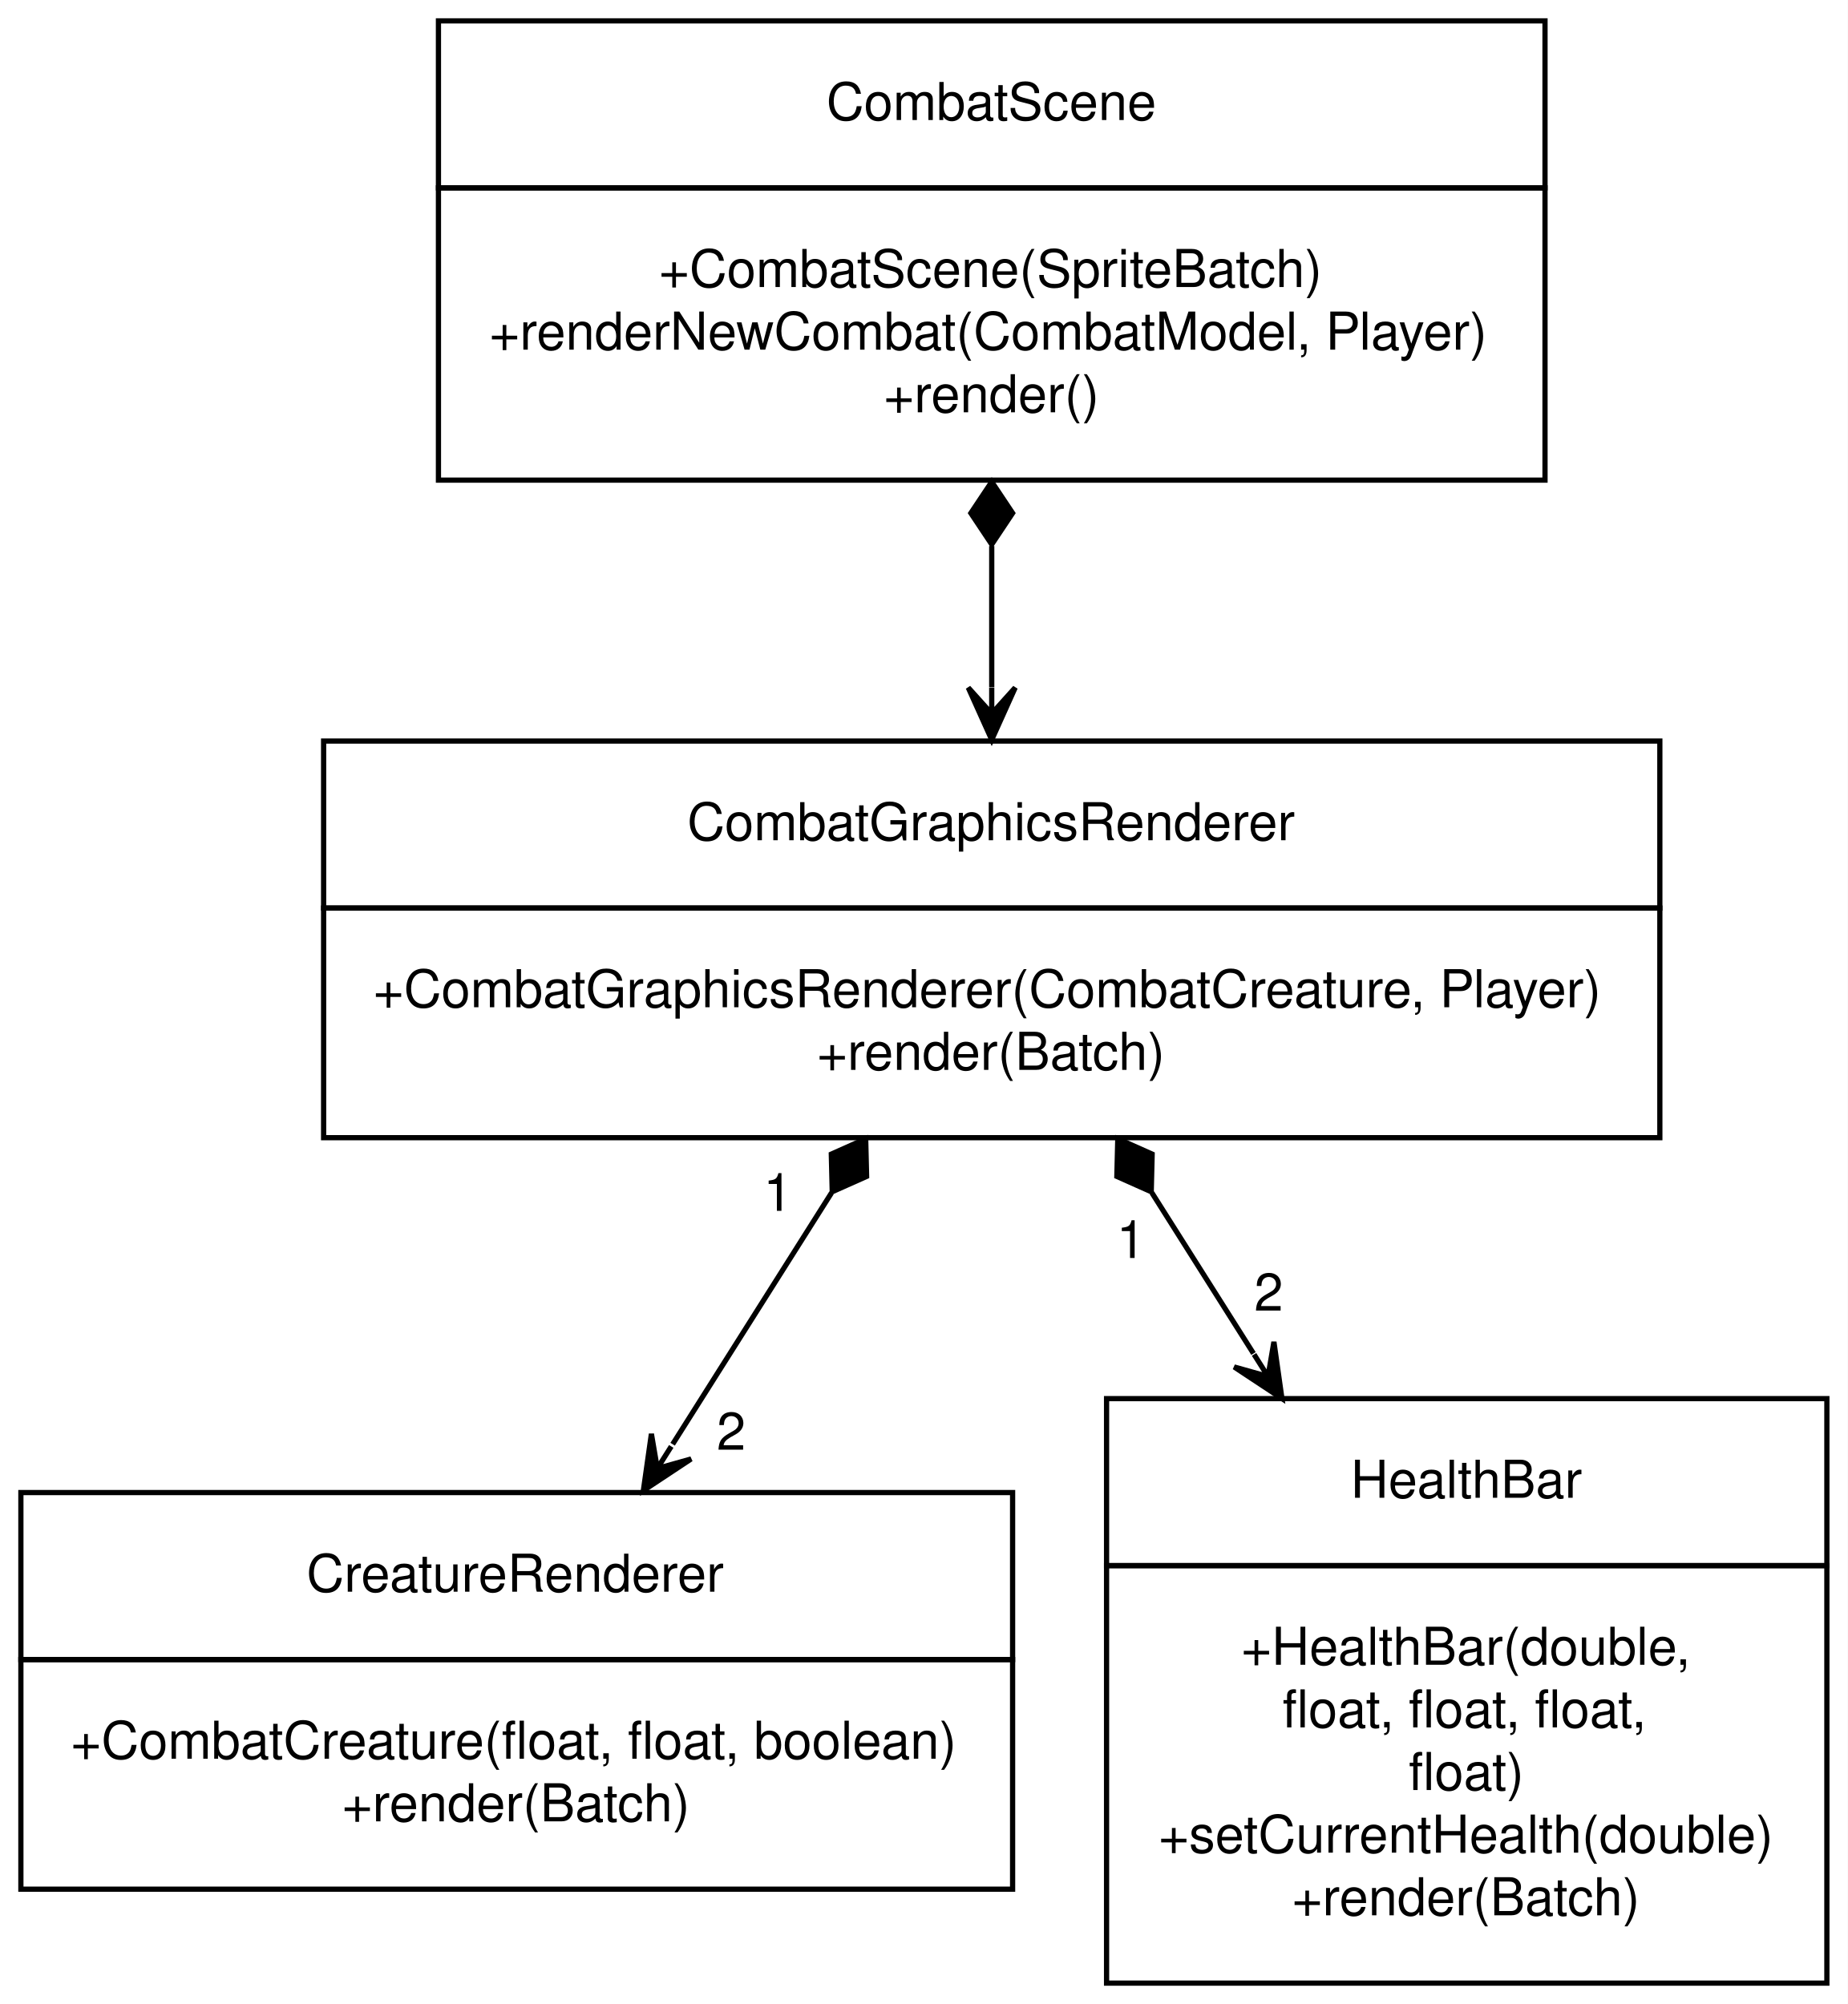
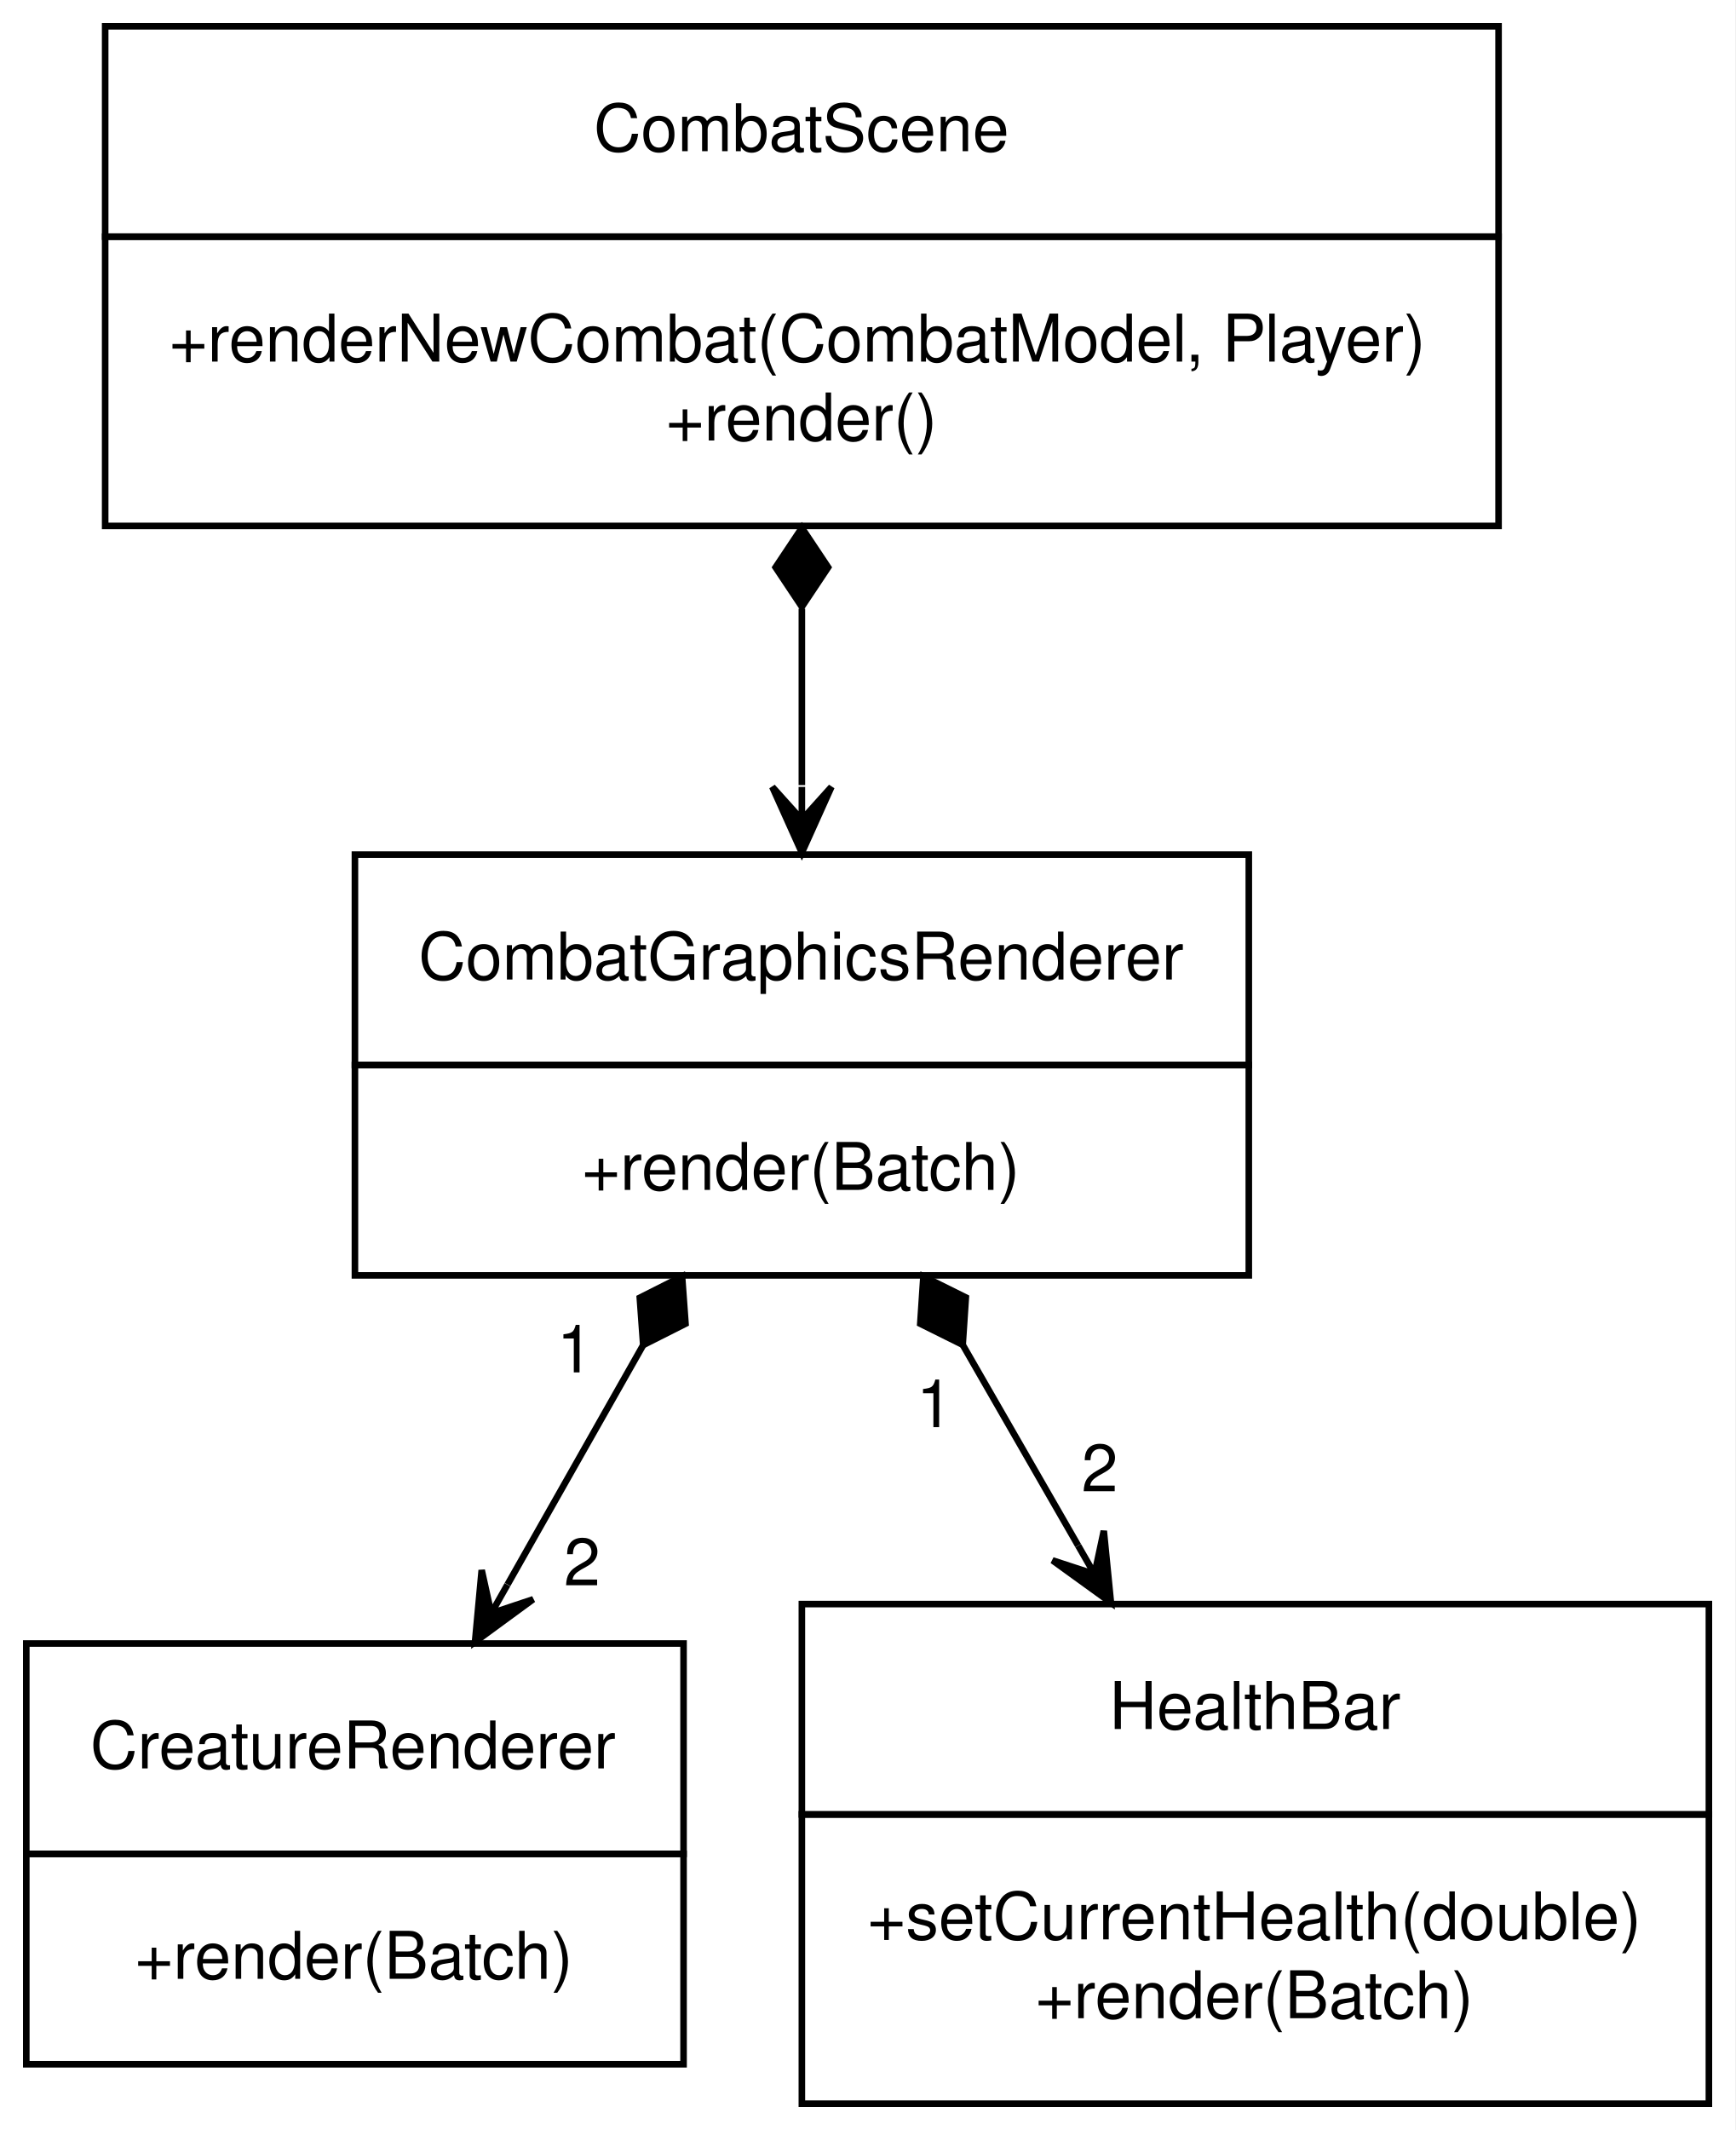
- <svg xmlns="http://www.w3.org/2000/svg" width="354pt" height="384pt" viewBox="0.00 0.00 354.00 384.00">
-   <g id="graph0" class="graph" transform="scale(1 1) rotate(0) translate(4 380)">
-     <polygon fill="#ffffff" stroke="transparent" points="-4,4 -4,-380 350,-380 350,4 -4,4" />
+ <svg xmlns="http://www.w3.org/2000/svg" width="264pt" height="324pt" viewBox="0.00 0.00 264.00 324.00">
+   <g id="graph0" class="graph" transform="scale(1 1) rotate(0) translate(4 320)">
+     <polygon fill="#ffffff" stroke="transparent" points="-4,4 -4,-320 260,-320 260,4 -4,4" />
    <g id="node1" class="node">
-       <polygon fill="none" stroke="#000000" points="80,-344 80,-376 292,-376 292,-344 80,-344" />
-       <text text-anchor="start" x="154.325" y="-357" font-family="Helvetica,sans-Serif" font-size="10.00" fill="#000000">CombatScene</text>
-       <polygon fill="none" stroke="#000000" points="80,-288 80,-344 292,-344 292,-288 80,-288" />
-       <text text-anchor="start" x="122.237" y="-325" font-family="Helvetica,sans-Serif" font-size="10.00" fill="#000000">+CombatScene(SpriteBatch)</text>
-       <text text-anchor="start" x="89.743" y="-313" font-family="Helvetica,sans-Serif" font-size="10.00" fill="#000000">+renderNewCombat(CombatModel, Player)</text>
-       <text text-anchor="start" x="165.304" y="-301" font-family="Helvetica,sans-Serif" font-size="10.00" fill="#000000">+render()</text>
+       <polygon fill="none" stroke="#000000" points="12,-284 12,-316 224,-316 224,-284 12,-284" />
+       <text text-anchor="start" x="86.325" y="-297" font-family="Helvetica,sans-Serif" font-size="10.00" fill="#000000">CombatScene</text>
+       <polygon fill="none" stroke="#000000" points="12,-240 12,-284 224,-284 224,-240 12,-240" />
+       <text text-anchor="start" x="21.743" y="-265" font-family="Helvetica,sans-Serif" font-size="10.00" fill="#000000">+renderNewCombat(CombatModel, Player)</text>
+       <text text-anchor="start" x="97.305" y="-253" font-family="Helvetica,sans-Serif" font-size="10.00" fill="#000000">+render()</text>
    </g>
    <g id="node2" class="node">
-       <polygon fill="none" stroke="#000000" points="58,-206 58,-238 314,-238 314,-206 58,-206" />
-       <text text-anchor="start" x="127.66" y="-219" font-family="Helvetica,sans-Serif" font-size="10.00" fill="#000000">CombatGraphicsRenderer</text>
-       <polygon fill="none" stroke="#000000" points="58,-162 58,-206 314,-206 314,-162 58,-162" />
-       <text text-anchor="start" x="67.517" y="-187" font-family="Helvetica,sans-Serif" font-size="10.00" fill="#000000">+CombatGraphicsRenderer(CombatCreature, Player)</text>
-       <text text-anchor="start" x="152.522" y="-175" font-family="Helvetica,sans-Serif" font-size="10.00" fill="#000000">+render(Batch)</text>
+       <polygon fill="none" stroke="#000000" points="50,-158 50,-190 186,-190 186,-158 50,-158" />
+       <text text-anchor="start" x="59.66" y="-171" font-family="Helvetica,sans-Serif" font-size="10.00" fill="#000000">CombatGraphicsRenderer</text>
+       <polygon fill="none" stroke="#000000" points="50,-126 50,-158 186,-158 186,-126 50,-126" />
+       <text text-anchor="start" x="84.522" y="-139" font-family="Helvetica,sans-Serif" font-size="10.00" fill="#000000">+render(Batch)</text>
    </g>
    <g id="edge1" class="edge">
-       <path fill="none" stroke="#000000" d="M186,-275.367C186,-266.358 186,-257.111 186,-248.317" />
-       <polygon fill="#000000" stroke="#000000" points="186,-275.679 190,-281.679 186,-287.679 182,-281.679 186,-275.679" />
-       <polygon fill="#000000" stroke="#000000" points="186,-238.242 190.5,-248.242 186,-243.242 186,-248.242 186,-248.242 186,-248.242 186,-243.242 181.5,-248.242 186,-238.242 186,-238.242" />
+       <path fill="none" stroke="#000000" d="M118,-227.41C118,-218.477 118,-209.259 118,-200.575" />
+       <polygon fill="#000000" stroke="#000000" points="118,-227.701 122,-233.701 118,-239.701 114,-233.701 118,-227.701" />
+       <polygon fill="#000000" stroke="#000000" points="118,-190.301 122.5,-200.301 118,-195.301 118,-200.301 118,-200.301 118,-200.301 118,-195.301 113.5,-200.301 118,-190.301 118,-190.301" />
    </g>
    <g id="node3" class="node">
-       <polygon fill="none" stroke="#000000" points="0,-62 0,-94 190,-94 190,-62 0,-62" />
-       <text text-anchor="start" x="54.718" y="-75" font-family="Helvetica,sans-Serif" font-size="10.00" fill="#000000">CreatureRenderer</text>
-       <polygon fill="none" stroke="#000000" points="0,-18 0,-62 190,-62 190,-18 0,-18" />
-       <text text-anchor="start" x="9.564" y="-43" font-family="Helvetica,sans-Serif" font-size="10.00" fill="#000000">+CombatCreature(float, float, boolean)</text>
-       <text text-anchor="start" x="61.522" y="-31" font-family="Helvetica,sans-Serif" font-size="10.00" fill="#000000">+render(Batch)</text>
+       <polygon fill="none" stroke="#000000" points="0,-38 0,-70 100,-70 100,-38 0,-38" />
+       <text text-anchor="start" x="9.718" y="-51" font-family="Helvetica,sans-Serif" font-size="10.00" fill="#000000">CreatureRenderer</text>
+       <polygon fill="none" stroke="#000000" points="0,-6 0,-38 100,-38 100,-6 0,-6" />
+       <text text-anchor="start" x="16.521" y="-19" font-family="Helvetica,sans-Serif" font-size="10.00" fill="#000000">+render(Batch)</text>
    </g>
    <g id="edge3" class="edge">
-       <path fill="none" stroke="#000000" d="M155.316,-151.445C145.492,-135.899 134.633,-118.715 124.867,-103.263" />
-       <polygon fill="#000000" stroke="#000000" points="155.442,-151.644 162.029,-154.58 161.853,-161.789 155.266,-158.853 155.442,-151.644" />
-       <polygon fill="#000000" stroke="#000000" points="119.26,-94.39 128.406,-100.439 121.931,-98.617 124.602,-102.843 124.602,-102.843 124.602,-102.843 121.931,-98.617 120.798,-105.247 119.26,-94.39 119.26,-94.39" />
-       <text text-anchor="middle" x="136.089" y="-102.197" font-family="Helvetica,sans-Serif" font-size="10.00" fill="#000000">2</text>
-       <text text-anchor="middle" x="145.024" y="-147.981" font-family="Helvetica,sans-Serif" font-size="10.00" fill="#000000">1</text>
+       <path fill="none" stroke="#000000" d="M93.839,-115.363C87.133,-103.53 79.87,-90.711 73.219,-78.975" />
+       <polygon fill="#000000" stroke="#000000" points="93.861,-115.402 100.299,-118.65 99.777,-125.842 93.339,-122.594 93.861,-115.402" />
+       <polygon fill="#000000" stroke="#000000" points="68.273,-70.247 77.118,-76.728 70.738,-74.597 73.203,-78.947 73.203,-78.947 73.203,-78.947 70.738,-74.597 69.288,-81.165 68.273,-70.247 68.273,-70.247" />
+       <text text-anchor="middle" x="84.563" y="-78.85" font-family="Helvetica,sans-Serif" font-size="10.00" fill="#000000">2</text>
+       <text text-anchor="middle" x="83.487" y="-111.239" font-family="Helvetica,sans-Serif" font-size="10.00" fill="#000000">1</text>
    </g>
    <g id="node4" class="node">
-       <polygon fill="none" stroke="#000000" points="208,-80 208,-112 346,-112 346,-80 208,-80" />
-       <text text-anchor="start" x="254.774" y="-93" font-family="Helvetica,sans-Serif" font-size="10.00" fill="#000000">HealthBar</text>
-       <polygon fill="none" stroke="#000000" points="208,0 208,-80 346,-80 346,0 208,0" />
-       <text text-anchor="start" x="233.794" y="-61" font-family="Helvetica,sans-Serif" font-size="10.00" fill="#000000">+HealthBar(double,</text>
-       <text text-anchor="start" x="241.71" y="-49" font-family="Helvetica,sans-Serif" font-size="10.00" fill="#000000">float, float, float,</text>
-       <text text-anchor="start" x="265.888" y="-37" font-family="Helvetica,sans-Serif" font-size="10.00" fill="#000000">float)</text>
-       <text text-anchor="start" x="217.962" y="-25" font-family="Helvetica,sans-Serif" font-size="10.00" fill="#000000">+setCurrentHealth(double)</text>
-       <text text-anchor="start" x="243.522" y="-13" font-family="Helvetica,sans-Serif" font-size="10.00" fill="#000000">+render(Batch)</text>
+       <polygon fill="none" stroke="#000000" points="118,-44 118,-76 256,-76 256,-44 118,-44" />
+       <text text-anchor="start" x="164.774" y="-57" font-family="Helvetica,sans-Serif" font-size="10.00" fill="#000000">HealthBar</text>
+       <polygon fill="none" stroke="#000000" points="118,0 118,-44 256,-44 256,0 118,0" />
+       <text text-anchor="start" x="127.962" y="-25" font-family="Helvetica,sans-Serif" font-size="10.00" fill="#000000">+setCurrentHealth(double)</text>
+       <text text-anchor="start" x="153.522" y="-13" font-family="Helvetica,sans-Serif" font-size="10.00" fill="#000000">+render(Batch)</text>
    </g>
    <g id="edge2" class="edge">
-       <path fill="none" stroke="#000000" d="M216.683,-151.447C222.935,-141.554 229.606,-130.997 236.147,-120.646" />
-       <polygon fill="#000000" stroke="#000000" points="216.558,-151.644 216.734,-158.853 210.147,-161.789 209.971,-154.58 216.558,-151.644" />
-       <polygon fill="#000000" stroke="#000000" points="241.6,-112.018 240.062,-122.876 238.929,-116.245 236.257,-120.472 236.257,-120.472 236.257,-120.472 238.929,-116.245 232.453,-118.067 241.6,-112.018 241.6,-112.018" />
-       <text text-anchor="middle" x="239.062" y="-128.856" font-family="Helvetica,sans-Serif" font-size="10.00" fill="#000000">2</text>
-       <text text-anchor="middle" x="212.685" y="-138.95" font-family="Helvetica,sans-Serif" font-size="10.00" fill="#000000">1</text>
+       <path fill="none" stroke="#000000" d="M142.476,-115.432C148.162,-105.544 154.245,-94.964 160.032,-84.901" />
+       <polygon fill="#000000" stroke="#000000" points="142.472,-115.439 142.949,-122.635 136.491,-125.842 136.014,-118.647 142.472,-115.439" />
+       <polygon fill="#000000" stroke="#000000" points="165.023,-76.221 163.939,-87.133 162.53,-80.556 160.038,-84.89 160.038,-84.89 160.038,-84.89 162.53,-80.556 156.137,-82.647 165.023,-76.221 165.023,-76.221" />
+       <text text-anchor="middle" x="163.315" y="-93.148" font-family="Helvetica,sans-Serif" font-size="10.00" fill="#000000">2</text>
+       <text text-anchor="middle" x="138.199" y="-102.915" font-family="Helvetica,sans-Serif" font-size="10.00" fill="#000000">1</text>
    </g>
  </g>
</svg>
